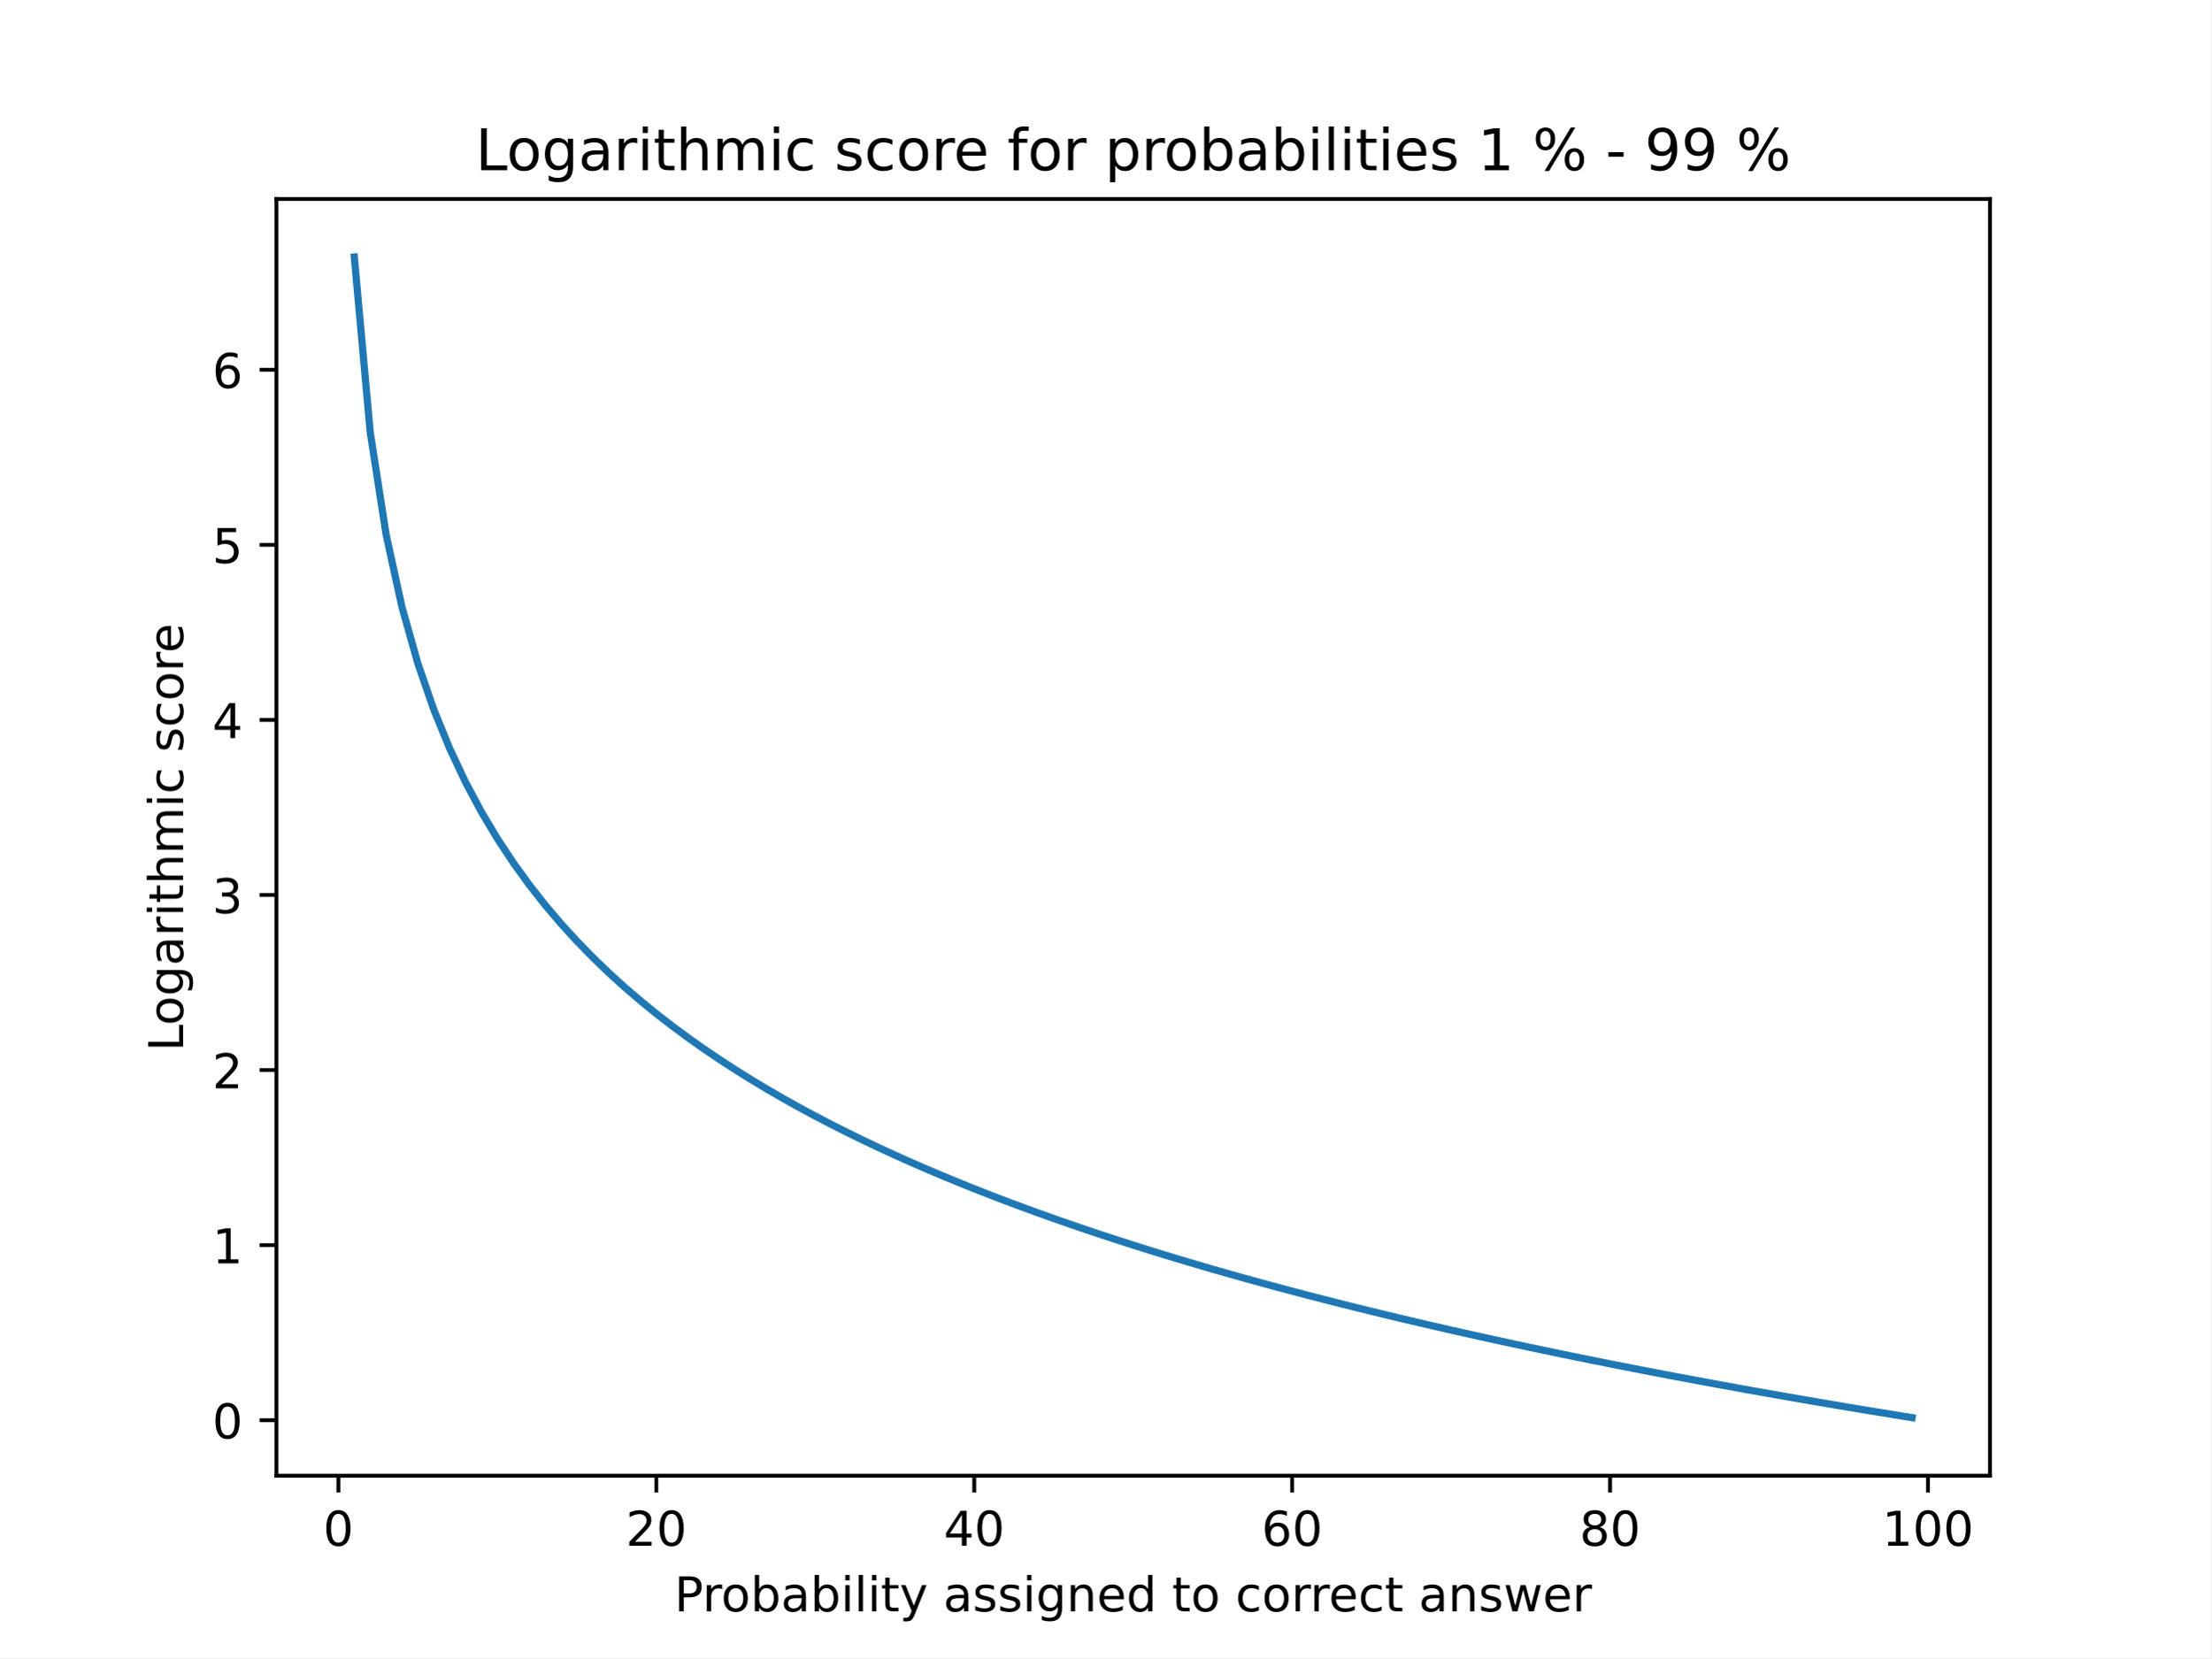
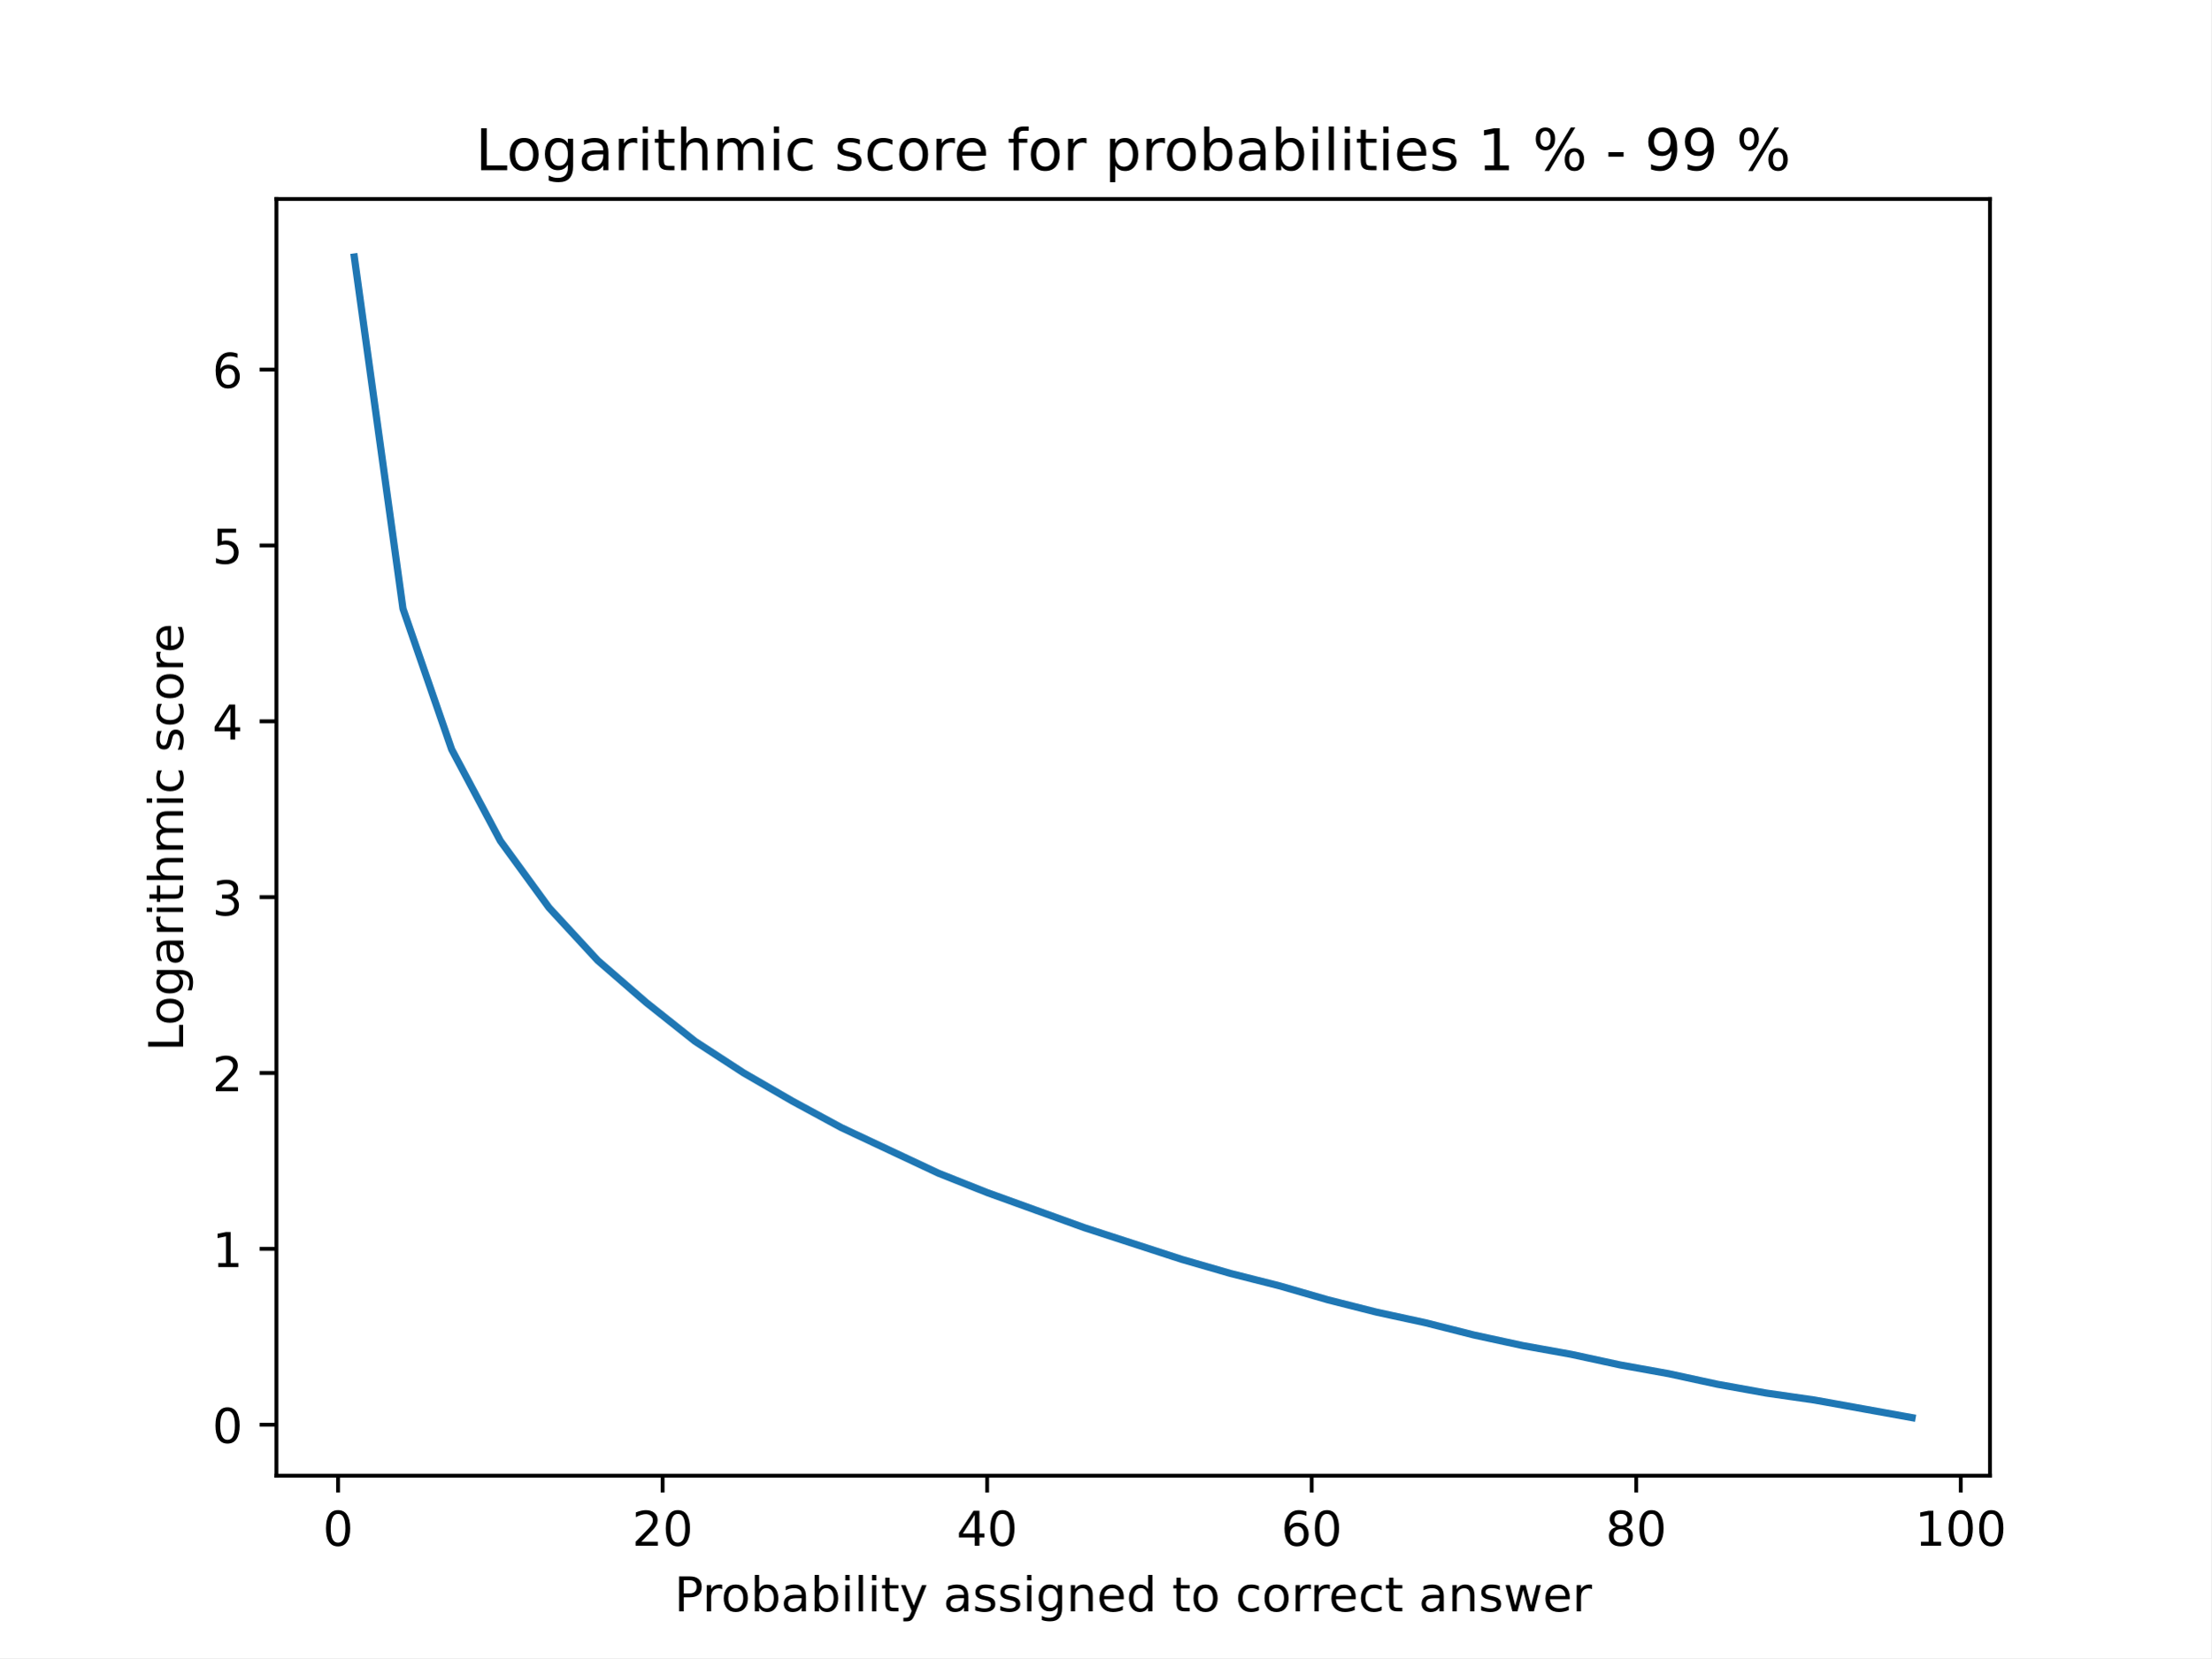
<svg xmlns="http://www.w3.org/2000/svg" xmlns:xlink="http://www.w3.org/1999/xlink" height="345.6pt" version="1.1" viewBox="0 0 460.8 345.6" width="460.8pt">
  <defs>
    <style type="text/css">
*{stroke-linecap:butt;stroke-linejoin:round;}
  </style>
  </defs>
  <g id="figure_1">
    <g id="patch_1">
      <path d="M 0 345.6  L 460.8 345.6  L 460.8 0  L 0 0  z " style="fill:#ffffff;" />
    </g>
    <g id="axes_1">
      <g id="patch_2">
        <path d="M 57.6 307.584  L 414.72 307.584  L 414.72 41.472  L 57.6 41.472  z " style="fill:#ffffff;" />
      </g>
      <g id="matplotlib.axis_1">
        <g id="xtick_1">
          <g id="line2d_1">
            <defs>
-               <path d="M 0 0  L 0 3.5  " id="me11d763a9f" style="stroke:#000000;stroke-width:0.8;" />
-             </defs>
-             <g>
-               <use style="stroke:#000000;stroke-width:0.8;" x="70.52" xlink:href="#me11d763a9f" y="307.584" />
+               <path d="M 0 0  L 0 3.5  " id="m2e50923252" style="stroke:#000000;stroke-width:0.8;" />
+             </defs>
+             <g>
+               <use style="stroke:#000000;stroke-width:0.8;" x="70.451" xlink:href="#m2e50923252" y="307.584" />
            </g>
          </g>
          <g id="text_1">
            <defs>
              <path d="M 31.781 66.406  Q 24.172 66.406 20.328 58.906  Q 16.5 51.422 16.5 36.375  Q 16.5 21.391 20.328 13.891  Q 24.172 6.391 31.781 6.391  Q 39.453 6.391 43.281 13.891  Q 47.125 21.391 47.125 36.375  Q 47.125 51.422 43.281 58.906  Q 39.453 66.406 31.781 66.406  z M 31.781 74.219  Q 44.047 74.219 50.516 64.516  Q 56.984 54.828 56.984 36.375  Q 56.984 17.969 50.516 8.266  Q 44.047 -1.422 31.781 -1.422  Q 19.531 -1.422 13.062 8.266  Q 6.594 17.969 6.594 36.375  Q 6.594 54.828 13.062 64.516  Q 19.531 74.219 31.781 74.219  z " id="DejaVuSans-48" />
            </defs>
-             <g transform="translate(67.33868 322.1824)scale(0.1 -0.1)">
+             <g transform="translate(67.26966 322.1824)scale(0.1 -0.1)">
              <use xlink:href="#DejaVuSans-48" />
            </g>
          </g>
        </g>
        <g id="xtick_2">
          <g id="line2d_2">
            <g>
-               <use style="stroke:#000000;stroke-width:0.8;" x="136.776" xlink:href="#me11d763a9f" y="307.584" />
+               <use style="stroke:#000000;stroke-width:0.8;" x="138.087" xlink:href="#m2e50923252" y="307.584" />
            </g>
          </g>
          <g id="text_2">
            <defs>
              <path d="M 19.188 8.297  L 53.609 8.297  L 53.609 0  L 7.328 0  L 7.328 8.297  Q 12.938 14.109 22.625 23.891  Q 32.328 33.688 34.812 36.531  Q 39.547 41.844 41.422 45.531  Q 43.312 49.219 43.312 52.781  Q 43.312 58.594 39.234 62.25  Q 35.156 65.922 28.609 65.922  Q 23.969 65.922 18.812 64.312  Q 13.672 62.703 7.812 59.422  L 7.812 69.391  Q 13.766 71.781 18.938 73  Q 24.125 74.219 28.422 74.219  Q 39.75 74.219 46.484 68.547  Q 53.219 62.891 53.219 53.422  Q 53.219 48.922 51.531 44.891  Q 49.859 40.875 45.406 35.406  Q 44.188 33.984 37.641 27.219  Q 31.109 20.453 19.188 8.297  z " id="DejaVuSans-50" />
            </defs>
-             <g transform="translate(130.4135 322.1824)scale(0.1 -0.1)">
+             <g transform="translate(131.7248 322.1824)scale(0.1 -0.1)">
              <use xlink:href="#DejaVuSans-50" />
              <use x="63.623" xlink:href="#DejaVuSans-48" />
            </g>
          </g>
        </g>
        <g id="xtick_3">
          <g id="line2d_3">
            <g>
-               <use style="stroke:#000000;stroke-width:0.8;" x="203.032" xlink:href="#me11d763a9f" y="307.584" />
+               <use style="stroke:#000000;stroke-width:0.8;" x="205.724" xlink:href="#m2e50923252" y="307.584" />
            </g>
          </g>
          <g id="text_3">
            <defs>
              <path d="M 37.797 64.312  L 12.891 25.391  L 37.797 25.391  z M 35.203 72.906  L 47.609 72.906  L 47.609 25.391  L 58.016 25.391  L 58.016 17.188  L 47.609 17.188  L 47.609 0  L 37.797 0  L 37.797 17.188  L 4.891 17.188  L 4.891 26.703  z " id="DejaVuSans-52" />
            </defs>
-             <g transform="translate(196.6695 322.1824)scale(0.1 -0.1)">
+             <g transform="translate(199.3611 322.1824)scale(0.1 -0.1)">
              <use xlink:href="#DejaVuSans-52" />
              <use x="63.623" xlink:href="#DejaVuSans-48" />
            </g>
          </g>
        </g>
        <g id="xtick_4">
          <g id="line2d_4">
            <g>
-               <use style="stroke:#000000;stroke-width:0.8;" x="269.288" xlink:href="#me11d763a9f" y="307.584" />
+               <use style="stroke:#000000;stroke-width:0.8;" x="273.36" xlink:href="#m2e50923252" y="307.584" />
            </g>
          </g>
          <g id="text_4">
            <defs>
              <path d="M 33.016 40.375  Q 26.375 40.375 22.484 35.828  Q 18.609 31.297 18.609 23.391  Q 18.609 15.531 22.484 10.953  Q 26.375 6.391 33.016 6.391  Q 39.656 6.391 43.531 10.953  Q 47.406 15.531 47.406 23.391  Q 47.406 31.297 43.531 35.828  Q 39.656 40.375 33.016 40.375  z M 52.594 71.297  L 52.594 62.312  Q 48.875 64.062 45.094 64.984  Q 41.312 65.922 37.594 65.922  Q 27.828 65.922 22.672 59.328  Q 17.531 52.734 16.797 39.406  Q 19.672 43.656 24.016 45.922  Q 28.375 48.188 33.594 48.188  Q 44.578 48.188 50.953 41.516  Q 57.328 34.859 57.328 23.391  Q 57.328 12.156 50.688 5.359  Q 44.047 -1.422 33.016 -1.422  Q 20.359 -1.422 13.672 8.266  Q 6.984 17.969 6.984 36.375  Q 6.984 53.656 15.188 63.938  Q 23.391 74.219 37.203 74.219  Q 40.922 74.219 44.703 73.484  Q 48.484 72.75 52.594 71.297  z " id="DejaVuSans-54" />
            </defs>
-             <g transform="translate(262.9255 322.1824)scale(0.1 -0.1)">
+             <g transform="translate(266.9975 322.1824)scale(0.1 -0.1)">
              <use xlink:href="#DejaVuSans-54" />
              <use x="63.623" xlink:href="#DejaVuSans-48" />
            </g>
          </g>
        </g>
        <g id="xtick_5">
          <g id="line2d_5">
            <g>
-               <use style="stroke:#000000;stroke-width:0.8;" x="335.544" xlink:href="#me11d763a9f" y="307.584" />
+               <use style="stroke:#000000;stroke-width:0.8;" x="340.996" xlink:href="#m2e50923252" y="307.584" />
            </g>
          </g>
          <g id="text_5">
            <defs>
              <path d="M 31.781 34.625  Q 24.75 34.625 20.719 30.859  Q 16.703 27.094 16.703 20.516  Q 16.703 13.922 20.719 10.156  Q 24.75 6.391 31.781 6.391  Q 38.812 6.391 42.859 10.172  Q 46.922 13.969 46.922 20.516  Q 46.922 27.094 42.891 30.859  Q 38.875 34.625 31.781 34.625  z M 21.922 38.812  Q 15.578 40.375 12.031 44.719  Q 8.5 49.078 8.5 55.328  Q 8.5 64.062 14.719 69.141  Q 20.953 74.219 31.781 74.219  Q 42.672 74.219 48.875 69.141  Q 55.078 64.062 55.078 55.328  Q 55.078 49.078 51.531 44.719  Q 48 40.375 41.703 38.812  Q 48.828 37.156 52.797 32.312  Q 56.781 27.484 56.781 20.516  Q 56.781 9.906 50.312 4.234  Q 43.844 -1.422 31.781 -1.422  Q 19.734 -1.422 13.25 4.234  Q 6.781 9.906 6.781 20.516  Q 6.781 27.484 10.781 32.312  Q 14.797 37.156 21.922 38.812  z M 18.312 54.391  Q 18.312 48.734 21.844 45.562  Q 25.391 42.391 31.781 42.391  Q 38.141 42.391 41.719 45.562  Q 45.312 48.734 45.312 54.391  Q 45.312 60.062 41.719 63.234  Q 38.141 66.406 31.781 66.406  Q 25.391 66.406 21.844 63.234  Q 18.312 60.062 18.312 54.391  z " id="DejaVuSans-56" />
            </defs>
-             <g transform="translate(329.1815 322.1824)scale(0.1 -0.1)">
+             <g transform="translate(334.6339 322.1824)scale(0.1 -0.1)">
              <use xlink:href="#DejaVuSans-56" />
              <use x="63.623" xlink:href="#DejaVuSans-48" />
            </g>
          </g>
        </g>
        <g id="xtick_6">
          <g id="line2d_6">
            <g>
-               <use style="stroke:#000000;stroke-width:0.8;" x="401.8" xlink:href="#me11d763a9f" y="307.584" />
+               <use style="stroke:#000000;stroke-width:0.8;" x="408.633" xlink:href="#m2e50923252" y="307.584" />
            </g>
          </g>
          <g id="text_6">
            <defs>
              <path d="M 12.406 8.297  L 28.516 8.297  L 28.516 63.922  L 10.984 60.406  L 10.984 69.391  L 28.422 72.906  L 38.281 72.906  L 38.281 8.297  L 54.391 8.297  L 54.391 0  L 12.406 0  z " id="DejaVuSans-49" />
            </defs>
-             <g transform="translate(392.2563 322.1824)scale(0.1 -0.1)">
+             <g transform="translate(399.089 322.1824)scale(0.1 -0.1)">
              <use xlink:href="#DejaVuSans-49" />
              <use x="63.623" xlink:href="#DejaVuSans-48" />
              <use x="127.246" xlink:href="#DejaVuSans-48" />
            </g>
          </g>
        </g>
        <g id="text_7">
          <defs>
            <path d="M 19.672 64.797  L 19.672 37.406  L 32.078 37.406  Q 38.969 37.406 42.719 40.969  Q 46.484 44.531 46.484 51.125  Q 46.484 57.672 42.719 61.234  Q 38.969 64.797 32.078 64.797  z M 9.812 72.906  L 32.078 72.906  Q 44.344 72.906 50.609 67.359  Q 56.891 61.812 56.891 51.125  Q 56.891 40.328 50.609 34.812  Q 44.344 29.297 32.078 29.297  L 19.672 29.297  L 19.672 0  L 9.812 0  z " id="DejaVuSans-80" />
            <path d="M 41.109 46.297  Q 39.594 47.172 37.812 47.578  Q 36.031 48 33.891 48  Q 26.266 48 22.188 43.047  Q 18.109 38.094 18.109 28.812  L 18.109 0  L 9.078 0  L 9.078 54.688  L 18.109 54.688  L 18.109 46.188  Q 20.953 51.172 25.484 53.578  Q 30.031 56 36.531 56  Q 37.453 56 38.578 55.875  Q 39.703 55.766 41.062 55.516  z " id="DejaVuSans-114" />
            <path d="M 30.609 48.391  Q 23.391 48.391 19.188 42.75  Q 14.984 37.109 14.984 27.297  Q 14.984 17.484 19.156 11.844  Q 23.344 6.203 30.609 6.203  Q 37.797 6.203 41.984 11.859  Q 46.188 17.531 46.188 27.297  Q 46.188 37.016 41.984 42.703  Q 37.797 48.391 30.609 48.391  z M 30.609 56  Q 42.328 56 49.016 48.375  Q 55.719 40.766 55.719 27.297  Q 55.719 13.875 49.016 6.219  Q 42.328 -1.422 30.609 -1.422  Q 18.844 -1.422 12.172 6.219  Q 5.516 13.875 5.516 27.297  Q 5.516 40.766 12.172 48.375  Q 18.844 56 30.609 56  z " id="DejaVuSans-111" />
            <path d="M 48.688 27.297  Q 48.688 37.203 44.609 42.844  Q 40.531 48.484 33.406 48.484  Q 26.266 48.484 22.188 42.844  Q 18.109 37.203 18.109 27.297  Q 18.109 17.391 22.188 11.75  Q 26.266 6.109 33.406 6.109  Q 40.531 6.109 44.609 11.75  Q 48.688 17.391 48.688 27.297  z M 18.109 46.391  Q 20.953 51.266 25.266 53.625  Q 29.594 56 35.594 56  Q 45.562 56 51.781 48.094  Q 58.016 40.188 58.016 27.297  Q 58.016 14.406 51.781 6.484  Q 45.562 -1.422 35.594 -1.422  Q 29.594 -1.422 25.266 0.953  Q 20.953 3.328 18.109 8.203  L 18.109 0  L 9.078 0  L 9.078 75.984  L 18.109 75.984  z " id="DejaVuSans-98" />
            <path d="M 34.281 27.484  Q 23.391 27.484 19.188 25  Q 14.984 22.516 14.984 16.5  Q 14.984 11.719 18.141 8.906  Q 21.297 6.109 26.703 6.109  Q 34.188 6.109 38.703 11.406  Q 43.219 16.703 43.219 25.484  L 43.219 27.484  z M 52.203 31.203  L 52.203 0  L 43.219 0  L 43.219 8.297  Q 40.141 3.328 35.547 0.953  Q 30.953 -1.422 24.312 -1.422  Q 15.922 -1.422 10.953 3.297  Q 6 8.016 6 15.922  Q 6 25.141 12.172 29.828  Q 18.359 34.516 30.609 34.516  L 43.219 34.516  L 43.219 35.406  Q 43.219 41.609 39.141 45  Q 35.062 48.391 27.688 48.391  Q 23 48.391 18.547 47.266  Q 14.109 46.141 10.016 43.891  L 10.016 52.203  Q 14.938 54.109 19.578 55.047  Q 24.219 56 28.609 56  Q 40.484 56 46.344 49.844  Q 52.203 43.703 52.203 31.203  z " id="DejaVuSans-97" />
            <path d="M 9.422 54.688  L 18.406 54.688  L 18.406 0  L 9.422 0  z M 9.422 75.984  L 18.406 75.984  L 18.406 64.594  L 9.422 64.594  z " id="DejaVuSans-105" />
            <path d="M 9.422 75.984  L 18.406 75.984  L 18.406 0  L 9.422 0  z " id="DejaVuSans-108" />
            <path d="M 18.312 70.219  L 18.312 54.688  L 36.812 54.688  L 36.812 47.703  L 18.312 47.703  L 18.312 18.016  Q 18.312 11.328 20.141 9.422  Q 21.969 7.516 27.594 7.516  L 36.812 7.516  L 36.812 0  L 27.594 0  Q 17.188 0 13.234 3.875  Q 9.281 7.766 9.281 18.016  L 9.281 47.703  L 2.688 47.703  L 2.688 54.688  L 9.281 54.688  L 9.281 70.219  z " id="DejaVuSans-116" />
            <path d="M 32.172 -5.078  Q 28.375 -14.844 24.75 -17.812  Q 21.141 -20.797 15.094 -20.797  L 7.906 -20.797  L 7.906 -13.281  L 13.188 -13.281  Q 16.891 -13.281 18.938 -11.516  Q 21 -9.766 23.484 -3.219  L 25.094 0.875  L 2.984 54.688  L 12.5 54.688  L 29.594 11.922  L 46.688 54.688  L 56.203 54.688  z " id="DejaVuSans-121" />
            <path id="DejaVuSans-32" />
            <path d="M 44.281 53.078  L 44.281 44.578  Q 40.484 46.531 36.375 47.5  Q 32.281 48.484 27.875 48.484  Q 21.188 48.484 17.844 46.438  Q 14.5 44.391 14.5 40.281  Q 14.5 37.156 16.891 35.375  Q 19.281 33.594 26.516 31.984  L 29.594 31.297  Q 39.156 29.25 43.188 25.516  Q 47.219 21.781 47.219 15.094  Q 47.219 7.469 41.188 3.016  Q 35.156 -1.422 24.609 -1.422  Q 20.219 -1.422 15.453 -0.562  Q 10.688 0.297 5.422 2  L 5.422 11.281  Q 10.406 8.688 15.234 7.391  Q 20.062 6.109 24.812 6.109  Q 31.156 6.109 34.562 8.281  Q 37.984 10.453 37.984 14.406  Q 37.984 18.062 35.516 20.016  Q 33.062 21.969 24.703 23.781  L 21.578 24.516  Q 13.234 26.266 9.516 29.906  Q 5.812 33.547 5.812 39.891  Q 5.812 47.609 11.281 51.797  Q 16.75 56 26.812 56  Q 31.781 56 36.172 55.266  Q 40.578 54.547 44.281 53.078  z " id="DejaVuSans-115" />
            <path d="M 45.406 27.984  Q 45.406 37.75 41.375 43.109  Q 37.359 48.484 30.078 48.484  Q 22.859 48.484 18.828 43.109  Q 14.797 37.75 14.797 27.984  Q 14.797 18.266 18.828 12.891  Q 22.859 7.516 30.078 7.516  Q 37.359 7.516 41.375 12.891  Q 45.406 18.266 45.406 27.984  z M 54.391 6.781  Q 54.391 -7.172 48.188 -13.984  Q 42 -20.797 29.203 -20.797  Q 24.469 -20.797 20.266 -20.094  Q 16.062 -19.391 12.109 -17.922  L 12.109 -9.188  Q 16.062 -11.328 19.922 -12.344  Q 23.781 -13.375 27.781 -13.375  Q 36.625 -13.375 41.016 -8.766  Q 45.406 -4.156 45.406 5.172  L 45.406 9.625  Q 42.625 4.781 38.281 2.391  Q 33.938 0 27.875 0  Q 17.828 0 11.672 7.656  Q 5.516 15.328 5.516 27.984  Q 5.516 40.672 11.672 48.328  Q 17.828 56 27.875 56  Q 33.938 56 38.281 53.609  Q 42.625 51.219 45.406 46.391  L 45.406 54.688  L 54.391 54.688  z " id="DejaVuSans-103" />
            <path d="M 54.891 33.016  L 54.891 0  L 45.906 0  L 45.906 32.719  Q 45.906 40.484 42.875 44.328  Q 39.844 48.188 33.797 48.188  Q 26.516 48.188 22.312 43.547  Q 18.109 38.922 18.109 30.906  L 18.109 0  L 9.078 0  L 9.078 54.688  L 18.109 54.688  L 18.109 46.188  Q 21.344 51.125 25.703 53.562  Q 30.078 56 35.797 56  Q 45.219 56 50.047 50.172  Q 54.891 44.344 54.891 33.016  z " id="DejaVuSans-110" />
            <path d="M 56.203 29.594  L 56.203 25.203  L 14.891 25.203  Q 15.484 15.922 20.484 11.062  Q 25.484 6.203 34.422 6.203  Q 39.594 6.203 44.453 7.469  Q 49.312 8.734 54.109 11.281  L 54.109 2.781  Q 49.266 0.734 44.188 -0.344  Q 39.109 -1.422 33.891 -1.422  Q 20.797 -1.422 13.156 6.188  Q 5.516 13.812 5.516 26.812  Q 5.516 40.234 12.766 48.109  Q 20.016 56 32.328 56  Q 43.359 56 49.781 48.891  Q 56.203 41.797 56.203 29.594  z M 47.219 32.234  Q 47.125 39.594 43.094 43.984  Q 39.062 48.391 32.422 48.391  Q 24.906 48.391 20.391 44.141  Q 15.875 39.891 15.188 32.172  z " id="DejaVuSans-101" />
            <path d="M 45.406 46.391  L 45.406 75.984  L 54.391 75.984  L 54.391 0  L 45.406 0  L 45.406 8.203  Q 42.578 3.328 38.25 0.953  Q 33.938 -1.422 27.875 -1.422  Q 17.969 -1.422 11.734 6.484  Q 5.516 14.406 5.516 27.297  Q 5.516 40.188 11.734 48.094  Q 17.969 56 27.875 56  Q 33.938 56 38.25 53.625  Q 42.578 51.266 45.406 46.391  z M 14.797 27.297  Q 14.797 17.391 18.875 11.75  Q 22.953 6.109 30.078 6.109  Q 37.203 6.109 41.297 11.75  Q 45.406 17.391 45.406 27.297  Q 45.406 37.203 41.297 42.844  Q 37.203 48.484 30.078 48.484  Q 22.953 48.484 18.875 42.844  Q 14.797 37.203 14.797 27.297  z " id="DejaVuSans-100" />
            <path d="M 48.781 52.594  L 48.781 44.188  Q 44.969 46.297 41.141 47.344  Q 37.312 48.391 33.406 48.391  Q 24.656 48.391 19.812 42.844  Q 14.984 37.312 14.984 27.297  Q 14.984 17.281 19.812 11.734  Q 24.656 6.203 33.406 6.203  Q 37.312 6.203 41.141 7.25  Q 44.969 8.297 48.781 10.406  L 48.781 2.094  Q 45.016 0.344 40.984 -0.531  Q 36.969 -1.422 32.422 -1.422  Q 20.062 -1.422 12.781 6.344  Q 5.516 14.109 5.516 27.297  Q 5.516 40.672 12.859 48.328  Q 20.219 56 33.016 56  Q 37.156 56 41.109 55.141  Q 45.062 54.297 48.781 52.594  z " id="DejaVuSans-99" />
            <path d="M 4.203 54.688  L 13.188 54.688  L 24.422 12.016  L 35.594 54.688  L 46.188 54.688  L 57.422 12.016  L 68.609 54.688  L 77.594 54.688  L 63.281 0  L 52.688 0  L 40.922 44.828  L 29.109 0  L 18.5 0  z " id="DejaVuSans-119" />
          </defs>
          <g transform="translate(140.535 335.8606)scale(0.1 -0.1)">
            <use xlink:href="#DejaVuSans-80" />
            <use x="58.553" xlink:href="#DejaVuSans-114" />
            <use x="97.416" xlink:href="#DejaVuSans-111" />
            <use x="158.598" xlink:href="#DejaVuSans-98" />
            <use x="222.074" xlink:href="#DejaVuSans-97" />
            <use x="283.354" xlink:href="#DejaVuSans-98" />
            <use x="346.83" xlink:href="#DejaVuSans-105" />
            <use x="374.613" xlink:href="#DejaVuSans-108" />
            <use x="402.396" xlink:href="#DejaVuSans-105" />
            <use x="430.18" xlink:href="#DejaVuSans-116" />
            <use x="469.389" xlink:href="#DejaVuSans-121" />
            <use x="528.568" xlink:href="#DejaVuSans-32" />
            <use x="560.355" xlink:href="#DejaVuSans-97" />
            <use x="621.635" xlink:href="#DejaVuSans-115" />
            <use x="673.734" xlink:href="#DejaVuSans-115" />
            <use x="725.834" xlink:href="#DejaVuSans-105" />
            <use x="753.617" xlink:href="#DejaVuSans-103" />
            <use x="817.094" xlink:href="#DejaVuSans-110" />
            <use x="880.473" xlink:href="#DejaVuSans-101" />
            <use x="941.996" xlink:href="#DejaVuSans-100" />
            <use x="1005.473" xlink:href="#DejaVuSans-32" />
            <use x="1037.26" xlink:href="#DejaVuSans-116" />
            <use x="1076.469" xlink:href="#DejaVuSans-111" />
            <use x="1137.65" xlink:href="#DejaVuSans-32" />
            <use x="1169.438" xlink:href="#DejaVuSans-99" />
            <use x="1224.418" xlink:href="#DejaVuSans-111" />
            <use x="1285.6" xlink:href="#DejaVuSans-114" />
            <use x="1324.963" xlink:href="#DejaVuSans-114" />
            <use x="1363.826" xlink:href="#DejaVuSans-101" />
            <use x="1425.35" xlink:href="#DejaVuSans-99" />
            <use x="1480.33" xlink:href="#DejaVuSans-116" />
            <use x="1519.539" xlink:href="#DejaVuSans-32" />
            <use x="1551.326" xlink:href="#DejaVuSans-97" />
            <use x="1612.605" xlink:href="#DejaVuSans-110" />
            <use x="1675.984" xlink:href="#DejaVuSans-115" />
            <use x="1728.084" xlink:href="#DejaVuSans-119" />
            <use x="1809.871" xlink:href="#DejaVuSans-101" />
            <use x="1871.395" xlink:href="#DejaVuSans-114" />
          </g>
        </g>
      </g>
      <g id="matplotlib.axis_2">
        <g id="ytick_1">
          <g id="line2d_7">
            <defs>
-               <path d="M 0 0  L -3.5 0  " id="m1a6106a062" style="stroke:#000000;stroke-width:0.8;" />
-             </defs>
-             <g>
-               <use style="stroke:#000000;stroke-width:0.8;" x="57.6" xlink:href="#m1a6106a062" y="296.017" />
+               <path d="M 0 0  L -3.5 0  " id="m2c5ff80570" style="stroke:#000000;stroke-width:0.8;" />
+             </defs>
+             <g>
+               <use style="stroke:#000000;stroke-width:0.8;" x="57.6" xlink:href="#m2c5ff80570" y="296.954" />
            </g>
          </g>
          <g id="text_8">
-             <g transform="translate(44.2375 299.8163)scale(0.1 -0.1)">
+             <g transform="translate(44.2375 300.7534)scale(0.1 -0.1)">
              <use xlink:href="#DejaVuSans-48" />
            </g>
          </g>
        </g>
        <g id="ytick_2">
          <g id="line2d_8">
            <g>
-               <use style="stroke:#000000;stroke-width:0.8;" x="57.6" xlink:href="#m1a6106a062" y="259.525" />
+               <use style="stroke:#000000;stroke-width:0.8;" x="57.6" xlink:href="#m2c5ff80570" y="260.3" />
            </g>
          </g>
          <g id="text_9">
-             <g transform="translate(44.2375 263.3241)scale(0.1 -0.1)">
+             <g transform="translate(44.2375 264.0989)scale(0.1 -0.1)">
              <use xlink:href="#DejaVuSans-49" />
            </g>
          </g>
        </g>
        <g id="ytick_3">
          <g id="line2d_9">
            <g>
-               <use style="stroke:#000000;stroke-width:0.8;" x="57.6" xlink:href="#m1a6106a062" y="223.033" />
+               <use style="stroke:#000000;stroke-width:0.8;" x="57.6" xlink:href="#m2c5ff80570" y="223.645" />
            </g>
          </g>
          <g id="text_10">
-             <g transform="translate(44.2375 226.8319)scale(0.1 -0.1)">
+             <g transform="translate(44.2375 227.4443)scale(0.1 -0.1)">
              <use xlink:href="#DejaVuSans-50" />
            </g>
          </g>
        </g>
        <g id="ytick_4">
          <g id="line2d_10">
            <g>
-               <use style="stroke:#000000;stroke-width:0.8;" x="57.6" xlink:href="#m1a6106a062" y="186.54" />
+               <use style="stroke:#000000;stroke-width:0.8;" x="57.6" xlink:href="#m2c5ff80570" y="186.991" />
            </g>
          </g>
          <g id="text_11">
            <defs>
              <path d="M 40.578 39.312  Q 47.656 37.797 51.625 33  Q 55.609 28.219 55.609 21.188  Q 55.609 10.406 48.188 4.484  Q 40.766 -1.422 27.094 -1.422  Q 22.516 -1.422 17.656 -0.516  Q 12.797 0.391 7.625 2.203  L 7.625 11.719  Q 11.719 9.328 16.594 8.109  Q 21.484 6.891 26.812 6.891  Q 36.078 6.891 40.938 10.547  Q 45.797 14.203 45.797 21.188  Q 45.797 27.641 41.281 31.266  Q 36.766 34.906 28.719 34.906  L 20.219 34.906  L 20.219 43.016  L 29.109 43.016  Q 36.375 43.016 40.234 45.922  Q 44.094 48.828 44.094 54.297  Q 44.094 59.906 40.109 62.906  Q 36.141 65.922 28.719 65.922  Q 24.656 65.922 20.016 65.031  Q 15.375 64.156 9.812 62.312  L 9.812 71.094  Q 15.438 72.656 20.344 73.438  Q 25.25 74.219 29.594 74.219  Q 40.828 74.219 47.359 69.109  Q 53.906 64.016 53.906 55.328  Q 53.906 49.266 50.438 45.094  Q 46.969 40.922 40.578 39.312  z " id="DejaVuSans-51" />
            </defs>
-             <g transform="translate(44.2375 190.3397)scale(0.1 -0.1)">
+             <g transform="translate(44.2375 190.7898)scale(0.1 -0.1)">
              <use xlink:href="#DejaVuSans-51" />
            </g>
          </g>
        </g>
        <g id="ytick_5">
          <g id="line2d_11">
            <g>
-               <use style="stroke:#000000;stroke-width:0.8;" x="57.6" xlink:href="#m1a6106a062" y="150.048" />
+               <use style="stroke:#000000;stroke-width:0.8;" x="57.6" xlink:href="#m2c5ff80570" y="150.336" />
            </g>
          </g>
          <g id="text_12">
-             <g transform="translate(44.2375 153.8474)scale(0.1 -0.1)">
+             <g transform="translate(44.2375 154.1352)scale(0.1 -0.1)">
              <use xlink:href="#DejaVuSans-52" />
            </g>
          </g>
        </g>
        <g id="ytick_6">
          <g id="line2d_12">
            <g>
-               <use style="stroke:#000000;stroke-width:0.8;" x="57.6" xlink:href="#m1a6106a062" y="113.556" />
+               <use style="stroke:#000000;stroke-width:0.8;" x="57.6" xlink:href="#m2c5ff80570" y="113.681" />
            </g>
          </g>
          <g id="text_13">
            <defs>
              <path d="M 10.797 72.906  L 49.516 72.906  L 49.516 64.594  L 19.828 64.594  L 19.828 46.734  Q 21.969 47.469 24.109 47.828  Q 26.266 48.188 28.422 48.188  Q 40.625 48.188 47.75 41.5  Q 54.891 34.812 54.891 23.391  Q 54.891 11.625 47.562 5.094  Q 40.234 -1.422 26.906 -1.422  Q 22.312 -1.422 17.547 -0.641  Q 12.797 0.141 7.719 1.703  L 7.719 11.625  Q 12.109 9.234 16.797 8.062  Q 21.484 6.891 26.703 6.891  Q 35.156 6.891 40.078 11.328  Q 45.016 15.766 45.016 23.391  Q 45.016 31 40.078 35.438  Q 35.156 39.891 26.703 39.891  Q 22.75 39.891 18.812 39.016  Q 14.891 38.141 10.797 36.281  z " id="DejaVuSans-53" />
            </defs>
-             <g transform="translate(44.2375 117.3552)scale(0.1 -0.1)">
+             <g transform="translate(44.2375 117.4807)scale(0.1 -0.1)">
              <use xlink:href="#DejaVuSans-53" />
            </g>
          </g>
        </g>
        <g id="ytick_7">
          <g id="line2d_13">
            <g>
-               <use style="stroke:#000000;stroke-width:0.8;" x="57.6" xlink:href="#m1a6106a062" y="77.064" />
+               <use style="stroke:#000000;stroke-width:0.8;" x="57.6" xlink:href="#m2c5ff80570" y="77.027" />
            </g>
          </g>
          <g id="text_14">
-             <g transform="translate(44.2375 80.86297)scale(0.1 -0.1)">
+             <g transform="translate(44.2375 80.82613)scale(0.1 -0.1)">
              <use xlink:href="#DejaVuSans-54" />
            </g>
          </g>
        </g>
        <g id="text_15">
          <defs>
            <path d="M 9.812 72.906  L 19.672 72.906  L 19.672 8.297  L 55.172 8.297  L 55.172 0  L 9.812 0  z " id="DejaVuSans-76" />
            <path d="M 54.891 33.016  L 54.891 0  L 45.906 0  L 45.906 32.719  Q 45.906 40.484 42.875 44.328  Q 39.844 48.188 33.797 48.188  Q 26.516 48.188 22.312 43.547  Q 18.109 38.922 18.109 30.906  L 18.109 0  L 9.078 0  L 9.078 75.984  L 18.109 75.984  L 18.109 46.188  Q 21.344 51.125 25.703 53.562  Q 30.078 56 35.797 56  Q 45.219 56 50.047 50.172  Q 54.891 44.344 54.891 33.016  z " id="DejaVuSans-104" />
            <path d="M 52 44.188  Q 55.375 50.25 60.062 53.125  Q 64.75 56 71.094 56  Q 79.641 56 84.281 50.016  Q 88.922 44.047 88.922 33.016  L 88.922 0  L 79.891 0  L 79.891 32.719  Q 79.891 40.578 77.094 44.375  Q 74.312 48.188 68.609 48.188  Q 61.625 48.188 57.562 43.547  Q 53.516 38.922 53.516 30.906  L 53.516 0  L 44.484 0  L 44.484 32.719  Q 44.484 40.625 41.703 44.406  Q 38.922 48.188 33.109 48.188  Q 26.219 48.188 22.156 43.531  Q 18.109 38.875 18.109 30.906  L 18.109 0  L 9.078 0  L 9.078 54.688  L 18.109 54.688  L 18.109 46.188  Q 21.188 51.219 25.484 53.609  Q 29.781 56 35.688 56  Q 41.656 56 45.828 52.969  Q 50 49.953 52 44.188  z " id="DejaVuSans-109" />
          </defs>
          <g transform="translate(38.15781 219.128)rotate(-90)scale(0.1 -0.1)">
            <use xlink:href="#DejaVuSans-76" />
            <use x="53.963" xlink:href="#DejaVuSans-111" />
            <use x="115.145" xlink:href="#DejaVuSans-103" />
            <use x="178.621" xlink:href="#DejaVuSans-97" />
            <use x="239.9" xlink:href="#DejaVuSans-114" />
            <use x="281.014" xlink:href="#DejaVuSans-105" />
            <use x="308.797" xlink:href="#DejaVuSans-116" />
            <use x="348.006" xlink:href="#DejaVuSans-104" />
            <use x="411.385" xlink:href="#DejaVuSans-109" />
            <use x="508.797" xlink:href="#DejaVuSans-105" />
            <use x="536.58" xlink:href="#DejaVuSans-99" />
            <use x="591.561" xlink:href="#DejaVuSans-32" />
            <use x="623.348" xlink:href="#DejaVuSans-115" />
            <use x="675.447" xlink:href="#DejaVuSans-99" />
            <use x="730.428" xlink:href="#DejaVuSans-111" />
            <use x="791.609" xlink:href="#DejaVuSans-114" />
            <use x="830.473" xlink:href="#DejaVuSans-101" />
          </g>
        </g>
      </g>
      <g id="line2d_14">
-         <path clip-path="url(#p395e68e76c)" d="M 73.833 53.568  L 77.146 90.06  L 80.458 111.407  L 83.771 126.552  L 87.084 138.3  L 90.397 147.899  L 93.71 156.015  L 97.022 163.045  L 100.335 169.246  L 103.648 174.793  L 106.961 179.81  L 110.274 184.391  L 113.586 188.605  L 116.899 192.507  L 120.212 196.139  L 123.525 199.537  L 126.838 202.729  L 130.15 205.738  L 133.463 208.584  L 136.776 211.285  L 140.089 213.853  L 143.402 216.303  L 146.714 218.643  L 150.027 220.884  L 153.34 223.033  L 156.653 225.098  L 159.966 227.084  L 163.278 228.999  L 166.591 230.847  L 169.904 232.631  L 173.217 234.358  L 176.53 236.029  L 179.842 237.649  L 183.155 239.221  L 186.468 240.747  L 189.781 242.23  L 193.094 243.673  L 196.406 245.077  L 199.719 246.444  L 203.032 247.777  L 206.345 249.077  L 209.658 250.346  L 212.97 251.584  L 216.283 252.795  L 219.596 253.978  L 222.909 255.135  L 226.222 256.267  L 229.534 257.376  L 232.847 258.461  L 236.16 259.525  L 239.473 260.567  L 242.786 261.59  L 246.098 262.593  L 249.411 263.577  L 252.724 264.543  L 256.037 265.491  L 259.35 266.423  L 262.662 267.339  L 265.975 268.239  L 269.288 269.124  L 272.601 269.994  L 275.914 270.85  L 279.226 271.692  L 282.539 272.521  L 285.852 273.338  L 289.165 274.141  L 292.478 274.933  L 295.79 275.713  L 299.103 276.482  L 302.416 277.239  L 305.729 277.986  L 309.042 278.722  L 312.354 279.448  L 315.667 280.165  L 318.98 280.871  L 322.293 281.569  L 325.606 282.257  L 328.918 282.936  L 332.231 283.607  L 335.544 284.269  L 338.857 284.923  L 342.17 285.569  L 345.482 286.207  L 348.795 286.838  L 352.108 287.461  L 355.421 288.077  L 358.734 288.685  L 362.046 289.287  L 365.359 289.882  L 368.672 290.47  L 371.985 291.052  L 375.298 291.627  L 378.61 292.196  L 381.923 292.76  L 385.236 293.317  L 388.549 293.868  L 391.862 294.414  L 395.174 294.954  L 398.487 295.488  " style="fill:none;stroke:#1f77b4;stroke-linecap:square;stroke-width:1.5;" />
+         <path clip-path="url(#pe49ba3b12a)" d="M 73.833 53.568  L 83.978 126.877  L 94.124 156.201  L 104.269 175.261  L 114.415 189.19  L 124.56 200.186  L 134.705 208.983  L 144.851 217.047  L 154.996 223.645  L 165.142 229.51  L 175.287 235.008  L 185.433 239.773  L 195.578 244.538  L 205.724 248.57  L 215.869 252.236  L 226.015 255.901  L 236.16 259.2  L 246.305 262.499  L 256.451 265.431  L 266.596 267.997  L 276.742 270.929  L 286.887 273.495  L 297.033 275.695  L 307.178 278.26  L 317.324 280.46  L 327.469 282.292  L 337.615 284.492  L 347.76 286.324  L 357.905 288.524  L 368.051 290.356  L 378.196 291.823  L 388.342 293.655  L 398.487 295.488  " style="fill:none;stroke:#1f77b4;stroke-linecap:square;stroke-width:1.5;" />
      </g>
      <g id="patch_3">
        <path d="M 57.6 307.584  L 57.6 41.472  " style="fill:none;stroke:#000000;stroke-linecap:square;stroke-linejoin:miter;stroke-width:0.8;" />
      </g>
      <g id="patch_4">
        <path d="M 414.72 307.584  L 414.72 41.472  " style="fill:none;stroke:#000000;stroke-linecap:square;stroke-linejoin:miter;stroke-width:0.8;" />
      </g>
      <g id="patch_5">
        <path d="M 57.6 307.584  L 414.72 307.584  " style="fill:none;stroke:#000000;stroke-linecap:square;stroke-linejoin:miter;stroke-width:0.8;" />
      </g>
      <g id="patch_6">
        <path d="M 57.6 41.472  L 414.72 41.472  " style="fill:none;stroke:#000000;stroke-linecap:square;stroke-linejoin:miter;stroke-width:0.8;" />
      </g>
      <g id="text_16">
        <defs>
          <path d="M 37.109 75.984  L 37.109 68.5  L 28.516 68.5  Q 23.688 68.5 21.797 66.547  Q 19.922 64.594 19.922 59.516  L 19.922 54.688  L 34.719 54.688  L 34.719 47.703  L 19.922 47.703  L 19.922 0  L 10.891 0  L 10.891 47.703  L 2.297 47.703  L 2.297 54.688  L 10.891 54.688  L 10.891 58.5  Q 10.891 67.625 15.141 71.797  Q 19.391 75.984 28.609 75.984  z " id="DejaVuSans-102" />
          <path d="M 18.109 8.203  L 18.109 -20.797  L 9.078 -20.797  L 9.078 54.688  L 18.109 54.688  L 18.109 46.391  Q 20.953 51.266 25.266 53.625  Q 29.594 56 35.594 56  Q 45.562 56 51.781 48.094  Q 58.016 40.188 58.016 27.297  Q 58.016 14.406 51.781 6.484  Q 45.562 -1.422 35.594 -1.422  Q 29.594 -1.422 25.266 0.953  Q 20.953 3.328 18.109 8.203  z M 48.688 27.297  Q 48.688 37.203 44.609 42.844  Q 40.531 48.484 33.406 48.484  Q 26.266 48.484 22.188 42.844  Q 18.109 37.203 18.109 27.297  Q 18.109 17.391 22.188 11.75  Q 26.266 6.109 33.406 6.109  Q 40.531 6.109 44.609 11.75  Q 48.688 17.391 48.688 27.297  z " id="DejaVuSans-112" />
          <path d="M 72.703 32.078  Q 68.453 32.078 66.031 28.469  Q 63.625 24.859 63.625 18.406  Q 63.625 12.062 66.031 8.422  Q 68.453 4.781 72.703 4.781  Q 76.859 4.781 79.266 8.422  Q 81.688 12.062 81.688 18.406  Q 81.688 24.812 79.266 28.438  Q 76.859 32.078 72.703 32.078  z M 72.703 38.281  Q 80.422 38.281 84.953 32.906  Q 89.5 27.547 89.5 18.406  Q 89.5 9.281 84.938 3.922  Q 80.375 -1.422 72.703 -1.422  Q 64.891 -1.422 60.344 3.922  Q 55.812 9.281 55.812 18.406  Q 55.812 27.594 60.375 32.938  Q 64.938 38.281 72.703 38.281  z M 22.312 68.016  Q 18.109 68.016 15.688 64.375  Q 13.281 60.75 13.281 54.391  Q 13.281 47.953 15.672 44.328  Q 18.062 40.719 22.312 40.719  Q 26.562 40.719 28.969 44.328  Q 31.391 47.953 31.391 54.391  Q 31.391 60.688 28.953 64.344  Q 26.516 68.016 22.312 68.016  z M 66.406 74.219  L 74.219 74.219  L 28.609 -1.422  L 20.797 -1.422  z M 22.312 74.219  Q 30.031 74.219 34.609 68.875  Q 39.203 63.531 39.203 54.391  Q 39.203 45.172 34.641 39.844  Q 30.078 34.516 22.312 34.516  Q 14.547 34.516 10.031 39.859  Q 5.516 45.219 5.516 54.391  Q 5.516 63.484 10.047 68.844  Q 14.594 74.219 22.312 74.219  z " id="DejaVuSans-37" />
          <path d="M 4.891 31.391  L 31.203 31.391  L 31.203 23.391  L 4.891 23.391  z " id="DejaVuSans-45" />
          <path d="M 10.984 1.516  L 10.984 10.5  Q 14.703 8.734 18.5 7.812  Q 22.312 6.891 25.984 6.891  Q 35.75 6.891 40.891 13.453  Q 46.047 20.016 46.781 33.406  Q 43.953 29.203 39.594 26.953  Q 35.25 24.703 29.984 24.703  Q 19.047 24.703 12.672 31.312  Q 6.297 37.938 6.297 49.422  Q 6.297 60.641 12.938 67.422  Q 19.578 74.219 30.609 74.219  Q 43.266 74.219 49.922 64.516  Q 56.594 54.828 56.594 36.375  Q 56.594 19.141 48.406 8.859  Q 40.234 -1.422 26.422 -1.422  Q 22.703 -1.422 18.891 -0.688  Q 15.094 0.047 10.984 1.516  z M 30.609 32.422  Q 37.25 32.422 41.125 36.953  Q 45.016 41.5 45.016 49.422  Q 45.016 57.281 41.125 61.844  Q 37.25 66.406 30.609 66.406  Q 23.969 66.406 20.094 61.844  Q 16.219 57.281 16.219 49.422  Q 16.219 41.5 20.094 36.953  Q 23.969 32.422 30.609 32.422  z " id="DejaVuSans-57" />
        </defs>
        <g transform="translate(99.07875 35.472)scale(0.12 -0.12)">
          <use xlink:href="#DejaVuSans-76" />
          <use x="53.963" xlink:href="#DejaVuSans-111" />
          <use x="115.145" xlink:href="#DejaVuSans-103" />
          <use x="178.621" xlink:href="#DejaVuSans-97" />
          <use x="239.9" xlink:href="#DejaVuSans-114" />
          <use x="281.014" xlink:href="#DejaVuSans-105" />
          <use x="308.797" xlink:href="#DejaVuSans-116" />
          <use x="348.006" xlink:href="#DejaVuSans-104" />
          <use x="411.385" xlink:href="#DejaVuSans-109" />
          <use x="508.797" xlink:href="#DejaVuSans-105" />
          <use x="536.58" xlink:href="#DejaVuSans-99" />
          <use x="591.561" xlink:href="#DejaVuSans-32" />
          <use x="623.348" xlink:href="#DejaVuSans-115" />
          <use x="675.447" xlink:href="#DejaVuSans-99" />
          <use x="730.428" xlink:href="#DejaVuSans-111" />
          <use x="791.609" xlink:href="#DejaVuSans-114" />
          <use x="830.473" xlink:href="#DejaVuSans-101" />
          <use x="891.996" xlink:href="#DejaVuSans-32" />
          <use x="923.783" xlink:href="#DejaVuSans-102" />
          <use x="958.988" xlink:href="#DejaVuSans-111" />
          <use x="1020.17" xlink:href="#DejaVuSans-114" />
          <use x="1061.283" xlink:href="#DejaVuSans-32" />
          <use x="1093.07" xlink:href="#DejaVuSans-112" />
          <use x="1156.547" xlink:href="#DejaVuSans-114" />
          <use x="1195.41" xlink:href="#DejaVuSans-111" />
          <use x="1256.592" xlink:href="#DejaVuSans-98" />
          <use x="1320.068" xlink:href="#DejaVuSans-97" />
          <use x="1381.348" xlink:href="#DejaVuSans-98" />
          <use x="1444.824" xlink:href="#DejaVuSans-105" />
          <use x="1472.607" xlink:href="#DejaVuSans-108" />
          <use x="1500.391" xlink:href="#DejaVuSans-105" />
          <use x="1528.174" xlink:href="#DejaVuSans-116" />
          <use x="1567.383" xlink:href="#DejaVuSans-105" />
          <use x="1595.166" xlink:href="#DejaVuSans-101" />
          <use x="1656.689" xlink:href="#DejaVuSans-115" />
          <use x="1708.789" xlink:href="#DejaVuSans-32" />
          <use x="1740.576" xlink:href="#DejaVuSans-49" />
          <use x="1804.199" xlink:href="#DejaVuSans-32" />
          <use x="1835.986" xlink:href="#DejaVuSans-37" />
          <use x="1931.006" xlink:href="#DejaVuSans-32" />
          <use x="1962.793" xlink:href="#DejaVuSans-45" />
          <use x="1998.877" xlink:href="#DejaVuSans-32" />
          <use x="2030.664" xlink:href="#DejaVuSans-57" />
          <use x="2094.287" xlink:href="#DejaVuSans-57" />
          <use x="2157.91" xlink:href="#DejaVuSans-32" />
          <use x="2189.697" xlink:href="#DejaVuSans-37" />
        </g>
      </g>
    </g>
  </g>
  <defs>
-     <clipPath id="p395e68e76c">
+     <clipPath id="pe49ba3b12a">
      <rect height="266.112" width="357.12" x="57.6" y="41.472" />
    </clipPath>
  </defs>
</svg>
